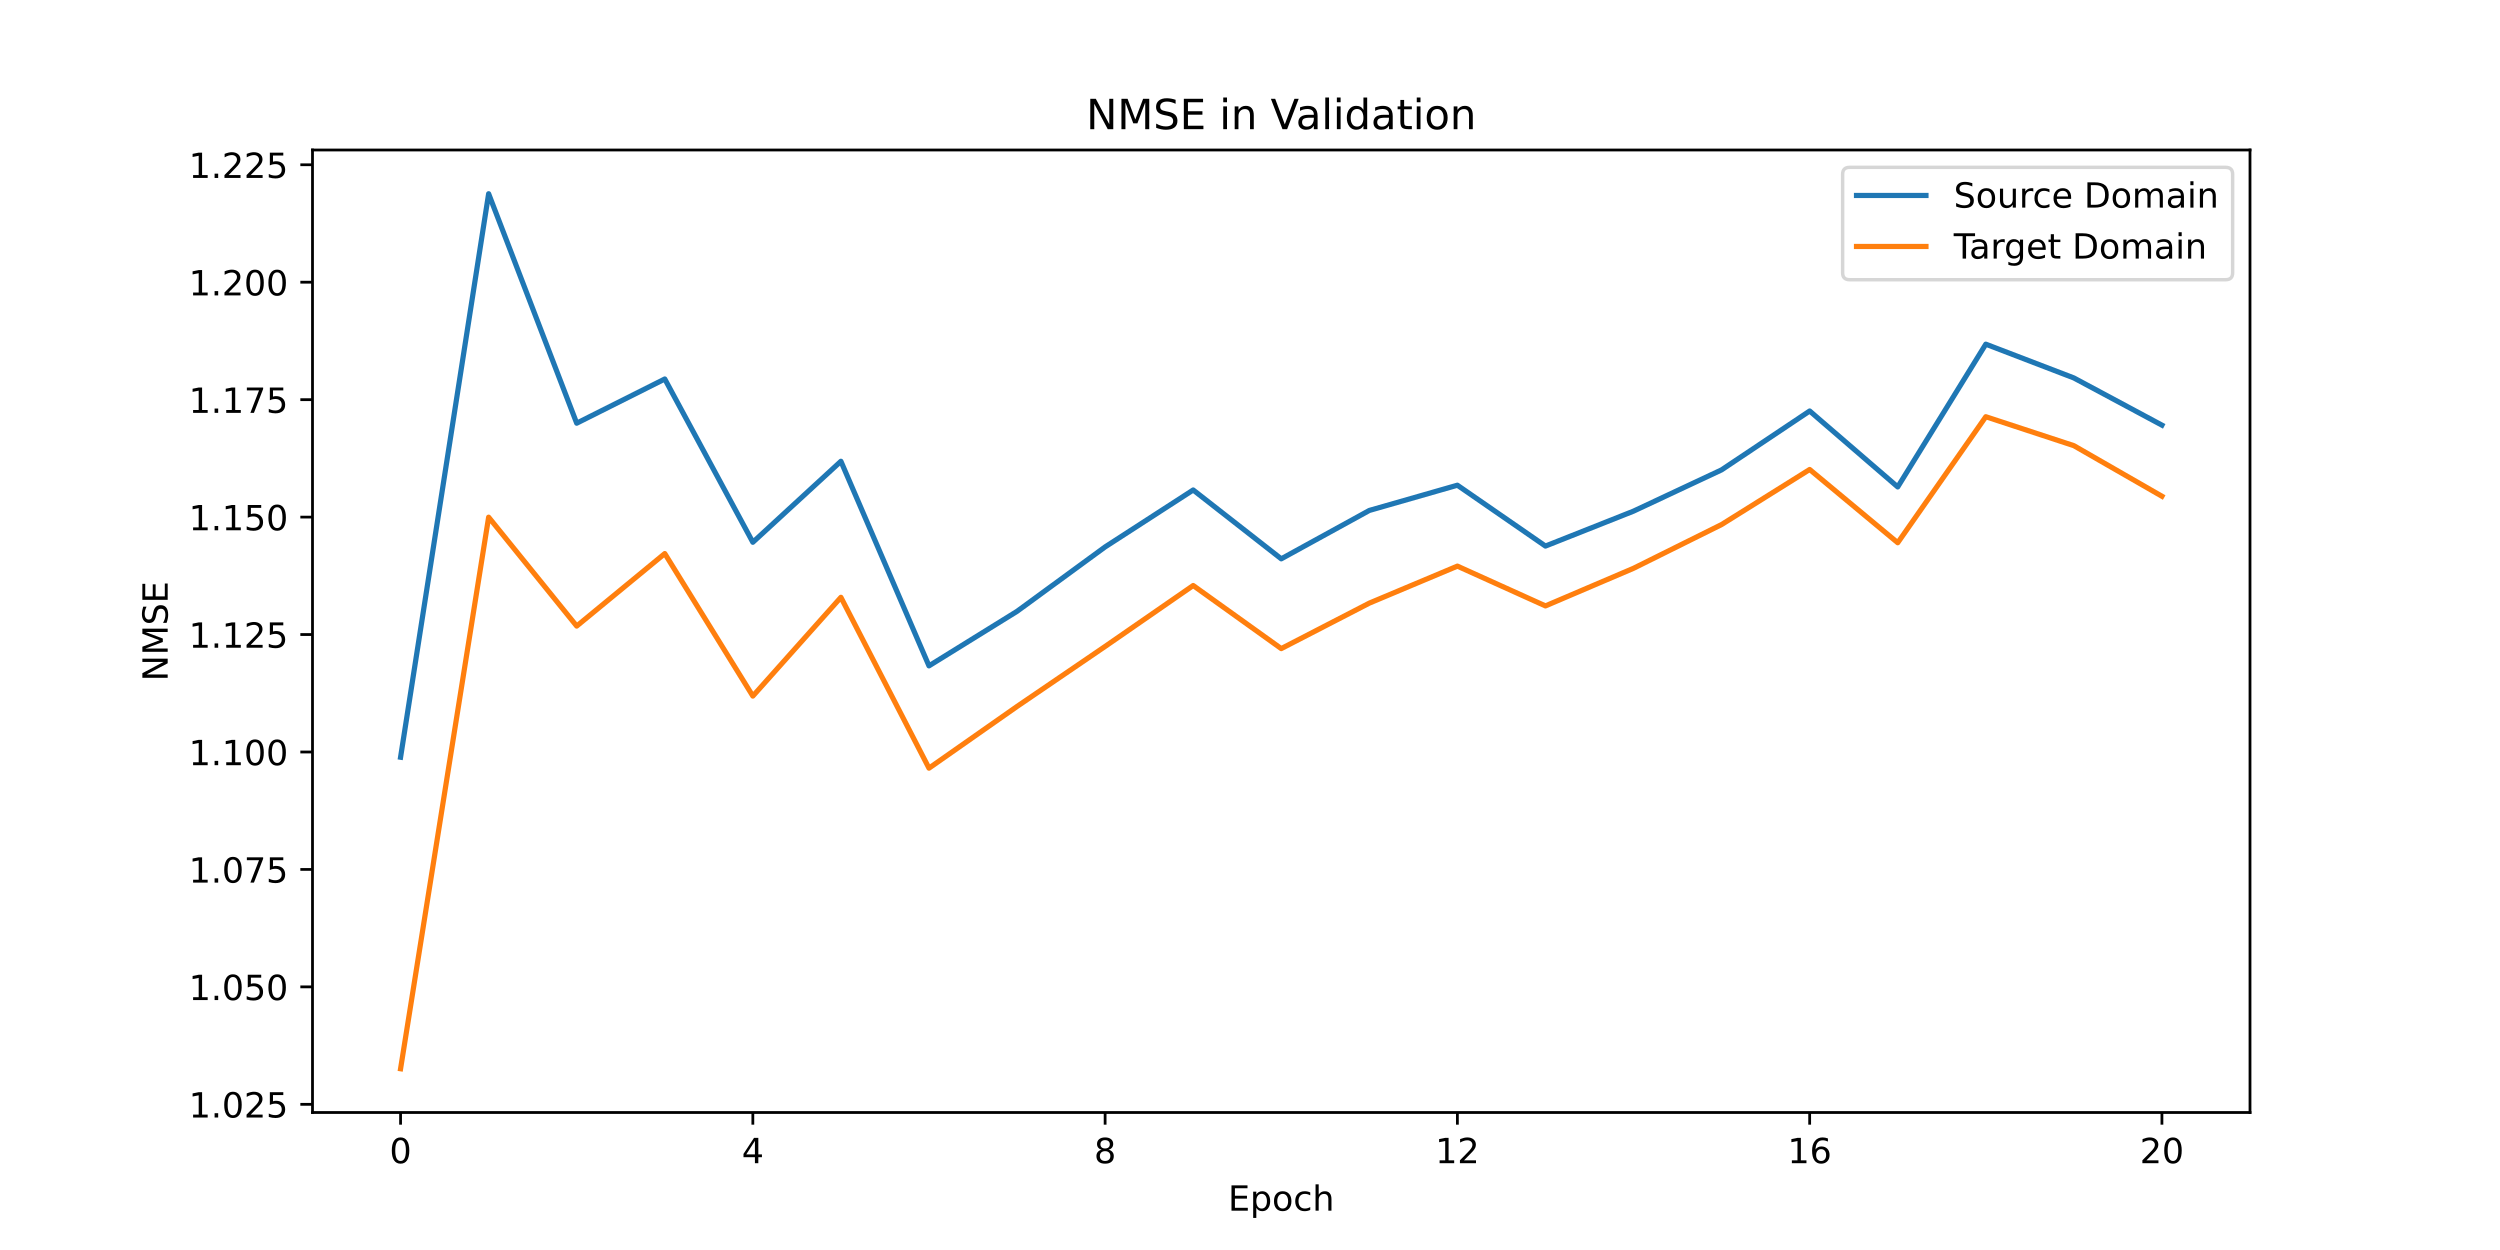
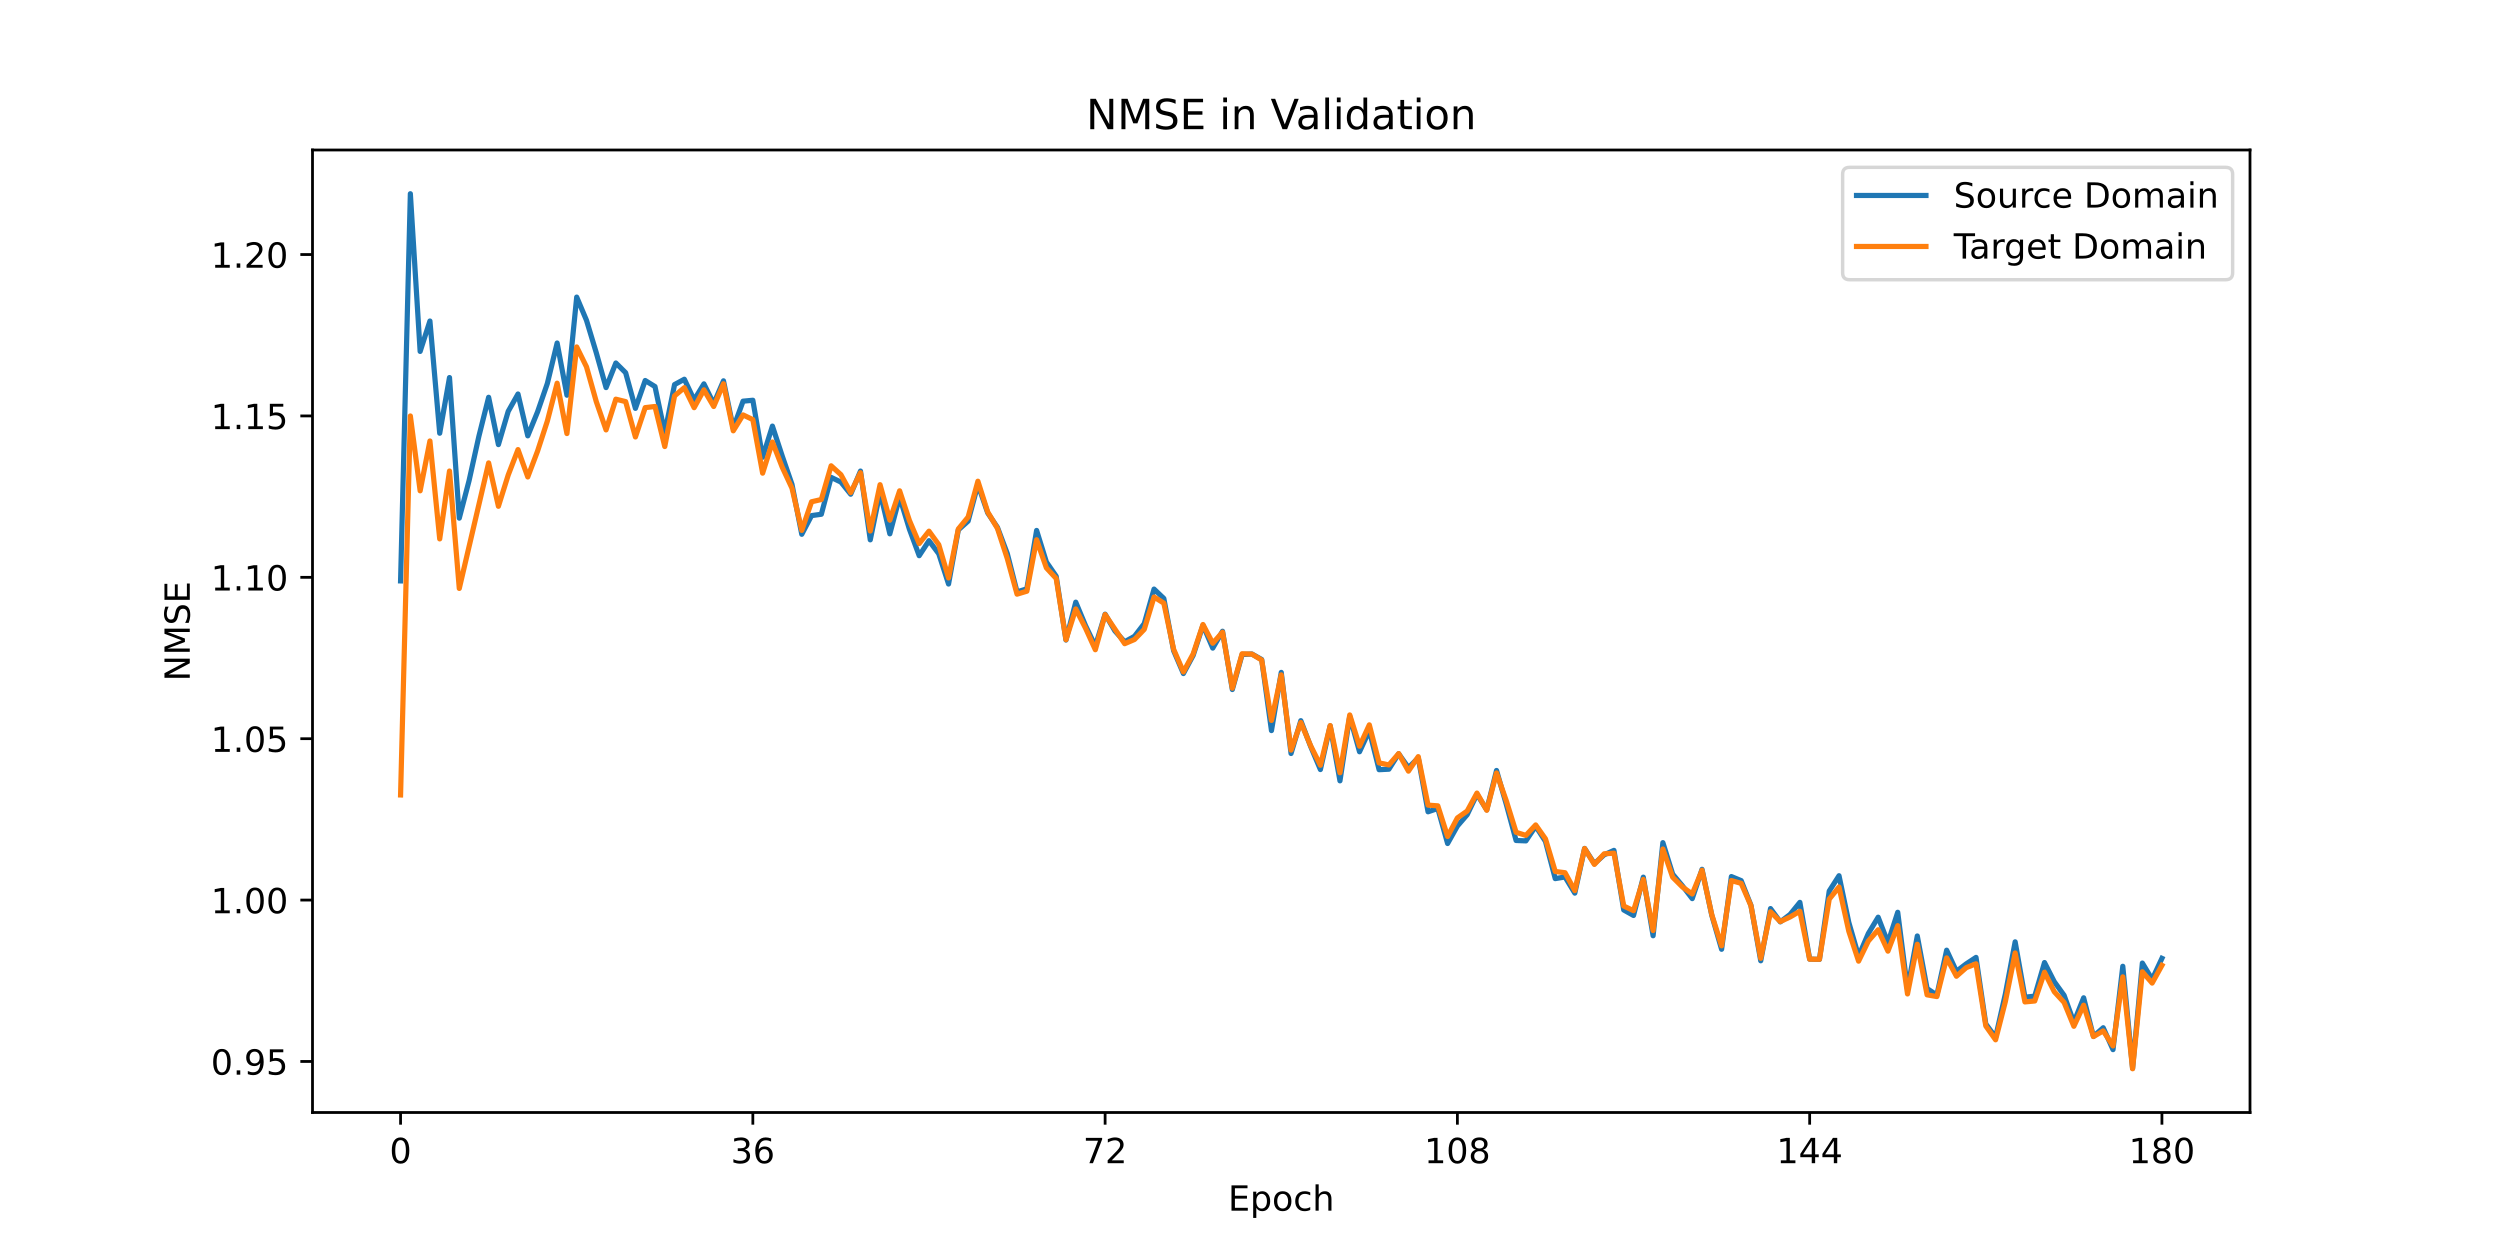
<svg xmlns="http://www.w3.org/2000/svg" xmlns:xlink="http://www.w3.org/1999/xlink" width="720pt" height="360pt" viewBox="0 0 720 360" version="1.1">
  <defs>
    <style type="text/css">*{stroke-linejoin: round; stroke-linecap: butt}</style>
  </defs>
  <g id="figure_1">
    <g id="patch_1">
      <path d="M 0 360  L 720 360  L 720 0  L 0 0  z " style="fill: #ffffff" />
    </g>
    <g id="axes_1">
      <g id="patch_2">
        <path d="M 90 320.4  L 648 320.4  L 648 43.2  L 90 43.2  z " style="fill: #ffffff" />
      </g>
      <g id="matplotlib.axis_1">
        <g id="xtick_1">
          <g id="line2d_1">
            <defs>
-               <path id="mca5d9352fd" d="M 0 0  L 0 3.5  " style="stroke: #000000; stroke-width: 0.8" />
-             </defs>
-             <g>
-               <use xlink:href="#mca5d9352fd" x="115.364" y="320.4" style="stroke: #000000; stroke-width: 0.8" />
+               <path id="m6ae41bb695" d="M 0 0  L 0 3.5  " style="stroke: #000000; stroke-width: 0.8" />
+             </defs>
+             <g>
+               <use xlink:href="#m6ae41bb695" x="115.364" y="320.4" style="stroke: #000000; stroke-width: 0.8" />
            </g>
          </g>
          <g id="text_1">
            <g transform="translate(112.1824 334.9984) scale(0.1 -0.1)">
              <defs>
                <path id="DejaVuSans-30" d="M 2034 4250  Q 1547 4250 1301 3770  Q 1056 3291 1056 2328  Q 1056 1369 1301 889  Q 1547 409 2034 409  Q 2525 409 2770 889  Q 3016 1369 3016 2328  Q 3016 3291 2770 3770  Q 2525 4250 2034 4250  z M 2034 4750  Q 2819 4750 3233 4129  Q 3647 3509 3647 2328  Q 3647 1150 3233 529  Q 2819 -91 2034 -91  Q 1250 -91 836 529  Q 422 1150 422 2328  Q 422 3509 836 4129  Q 1250 4750 2034 4750  z " transform="scale(0.015625)" />
              </defs>
              <use xlink:href="#DejaVuSans-30" />
            </g>
          </g>
        </g>
        <g id="xtick_2">
          <g id="line2d_2">
            <g>
-               <use xlink:href="#mca5d9352fd" x="216.818" y="320.4" style="stroke: #000000; stroke-width: 0.8" />
+               <use xlink:href="#m6ae41bb695" x="216.818" y="320.4" style="stroke: #000000; stroke-width: 0.8" />
            </g>
          </g>
          <g id="text_2">
-             <g transform="translate(213.6369 334.9984) scale(0.1 -0.1)">
-               <defs>
-                 <path id="DejaVuSans-34" d="M 2419 4116  L 825 1625  L 2419 1625  L 2419 4116  z M 2253 4666  L 3047 4666  L 3047 1625  L 3713 1625  L 3713 1100  L 3047 1100  L 3047 0  L 2419 0  L 2419 1100  L 313 1100  L 313 1709  L 2253 4666  z " transform="scale(0.015625)" />
-               </defs>
-               <use xlink:href="#DejaVuSans-34" />
+             <g transform="translate(210.4557 334.9984) scale(0.1 -0.1)">
+               <defs>
+                 <path id="DejaVuSans-33" d="M 2597 2516  Q 3050 2419 3304 2112  Q 3559 1806 3559 1356  Q 3559 666 3084 287  Q 2609 -91 1734 -91  Q 1441 -91 1130 -33  Q 819 25 488 141  L 488 750  Q 750 597 1062 519  Q 1375 441 1716 441  Q 2309 441 2620 675  Q 2931 909 2931 1356  Q 2931 1769 2642 2001  Q 2353 2234 1838 2234  L 1294 2234  L 1294 2753  L 1863 2753  Q 2328 2753 2575 2939  Q 2822 3125 2822 3475  Q 2822 3834 2567 4026  Q 2313 4219 1838 4219  Q 1578 4219 1281 4162  Q 984 4106 628 3988  L 628 4550  Q 988 4650 1302 4700  Q 1616 4750 1894 4750  Q 2613 4750 3031 4423  Q 3450 4097 3450 3541  Q 3450 3153 3228 2886  Q 3006 2619 2597 2516  z " transform="scale(0.015625)" />
+                 <path id="DejaVuSans-36" d="M 2113 2584  Q 1688 2584 1439 2293  Q 1191 2003 1191 1497  Q 1191 994 1439 701  Q 1688 409 2113 409  Q 2538 409 2786 701  Q 3034 994 3034 1497  Q 3034 2003 2786 2293  Q 2538 2584 2113 2584  z M 3366 4563  L 3366 3988  Q 3128 4100 2886 4159  Q 2644 4219 2406 4219  Q 1781 4219 1451 3797  Q 1122 3375 1075 2522  Q 1259 2794 1537 2939  Q 1816 3084 2150 3084  Q 2853 3084 3261 2657  Q 3669 2231 3669 1497  Q 3669 778 3244 343  Q 2819 -91 2113 -91  Q 1303 -91 875 529  Q 447 1150 447 2328  Q 447 3434 972 4092  Q 1497 4750 2381 4750  Q 2619 4750 2861 4703  Q 3103 4656 3366 4563  z " transform="scale(0.015625)" />
+               </defs>
+               <use xlink:href="#DejaVuSans-33" />
+               <use xlink:href="#DejaVuSans-36" transform="translate(63.62305 0)" />
            </g>
          </g>
        </g>
        <g id="xtick_3">
          <g id="line2d_3">
            <g>
-               <use xlink:href="#mca5d9352fd" x="318.273" y="320.4" style="stroke: #000000; stroke-width: 0.8" />
+               <use xlink:href="#m6ae41bb695" x="318.273" y="320.4" style="stroke: #000000; stroke-width: 0.8" />
            </g>
          </g>
          <g id="text_3">
-             <g transform="translate(315.0915 334.9984) scale(0.1 -0.1)">
-               <defs>
-                 <path id="DejaVuSans-38" d="M 2034 2216  Q 1584 2216 1326 1975  Q 1069 1734 1069 1313  Q 1069 891 1326 650  Q 1584 409 2034 409  Q 2484 409 2743 651  Q 3003 894 3003 1313  Q 3003 1734 2745 1975  Q 2488 2216 2034 2216  z M 1403 2484  Q 997 2584 770 2862  Q 544 3141 544 3541  Q 544 4100 942 4425  Q 1341 4750 2034 4750  Q 2731 4750 3128 4425  Q 3525 4100 3525 3541  Q 3525 3141 3298 2862  Q 3072 2584 2669 2484  Q 3125 2378 3379 2068  Q 3634 1759 3634 1313  Q 3634 634 3220 271  Q 2806 -91 2034 -91  Q 1263 -91 848 271  Q 434 634 434 1313  Q 434 1759 690 2068  Q 947 2378 1403 2484  z M 1172 3481  Q 1172 3119 1398 2916  Q 1625 2713 2034 2713  Q 2441 2713 2670 2916  Q 2900 3119 2900 3481  Q 2900 3844 2670 4047  Q 2441 4250 2034 4250  Q 1625 4250 1398 4047  Q 1172 3844 1172 3481  z " transform="scale(0.015625)" />
-               </defs>
-               <use xlink:href="#DejaVuSans-38" />
+             <g transform="translate(311.9102 334.9984) scale(0.1 -0.1)">
+               <defs>
+                 <path id="DejaVuSans-37" d="M 525 4666  L 3525 4666  L 3525 4397  L 1831 0  L 1172 0  L 2766 4134  L 525 4134  L 525 4666  z " transform="scale(0.015625)" />
+                 <path id="DejaVuSans-32" d="M 1228 531  L 3431 531  L 3431 0  L 469 0  L 469 531  Q 828 903 1448 1529  Q 2069 2156 2228 2338  Q 2531 2678 2651 2914  Q 2772 3150 2772 3378  Q 2772 3750 2511 3984  Q 2250 4219 1831 4219  Q 1534 4219 1204 4116  Q 875 4013 500 3803  L 500 4441  Q 881 4594 1212 4672  Q 1544 4750 1819 4750  Q 2544 4750 2975 4387  Q 3406 4025 3406 3419  Q 3406 3131 3298 2873  Q 3191 2616 2906 2266  Q 2828 2175 2409 1742  Q 1991 1309 1228 531  z " transform="scale(0.015625)" />
+               </defs>
+               <use xlink:href="#DejaVuSans-37" />
+               <use xlink:href="#DejaVuSans-32" transform="translate(63.62305 0)" />
            </g>
          </g>
        </g>
        <g id="xtick_4">
          <g id="line2d_4">
            <g>
-               <use xlink:href="#mca5d9352fd" x="419.727" y="320.4" style="stroke: #000000; stroke-width: 0.8" />
+               <use xlink:href="#m6ae41bb695" x="419.727" y="320.4" style="stroke: #000000; stroke-width: 0.8" />
            </g>
          </g>
          <g id="text_4">
-             <g transform="translate(413.3648 334.9984) scale(0.1 -0.1)">
+             <g transform="translate(410.1835 334.9984) scale(0.1 -0.1)">
              <defs>
                <path id="DejaVuSans-31" d="M 794 531  L 1825 531  L 1825 4091  L 703 3866  L 703 4441  L 1819 4666  L 2450 4666  L 2450 531  L 3481 531  L 3481 0  L 794 0  L 794 531  z " transform="scale(0.015625)" />
-                 <path id="DejaVuSans-32" d="M 1228 531  L 3431 531  L 3431 0  L 469 0  L 469 531  Q 828 903 1448 1529  Q 2069 2156 2228 2338  Q 2531 2678 2651 2914  Q 2772 3150 2772 3378  Q 2772 3750 2511 3984  Q 2250 4219 1831 4219  Q 1534 4219 1204 4116  Q 875 4013 500 3803  L 500 4441  Q 881 4594 1212 4672  Q 1544 4750 1819 4750  Q 2544 4750 2975 4387  Q 3406 4025 3406 3419  Q 3406 3131 3298 2873  Q 3191 2616 2906 2266  Q 2828 2175 2409 1742  Q 1991 1309 1228 531  z " transform="scale(0.015625)" />
-               </defs>
-               <use xlink:href="#DejaVuSans-31" />
-               <use xlink:href="#DejaVuSans-32" transform="translate(63.62305 0)" />
+                 <path id="DejaVuSans-38" d="M 2034 2216  Q 1584 2216 1326 1975  Q 1069 1734 1069 1313  Q 1069 891 1326 650  Q 1584 409 2034 409  Q 2484 409 2743 651  Q 3003 894 3003 1313  Q 3003 1734 2745 1975  Q 2488 2216 2034 2216  z M 1403 2484  Q 997 2584 770 2862  Q 544 3141 544 3541  Q 544 4100 942 4425  Q 1341 4750 2034 4750  Q 2731 4750 3128 4425  Q 3525 4100 3525 3541  Q 3525 3141 3298 2862  Q 3072 2584 2669 2484  Q 3125 2378 3379 2068  Q 3634 1759 3634 1313  Q 3634 634 3220 271  Q 2806 -91 2034 -91  Q 1263 -91 848 271  Q 434 634 434 1313  Q 434 1759 690 2068  Q 947 2378 1403 2484  z M 1172 3481  Q 1172 3119 1398 2916  Q 1625 2713 2034 2713  Q 2441 2713 2670 2916  Q 2900 3119 2900 3481  Q 2900 3844 2670 4047  Q 2441 4250 2034 4250  Q 1625 4250 1398 4047  Q 1172 3844 1172 3481  z " transform="scale(0.015625)" />
+               </defs>
+               <use xlink:href="#DejaVuSans-31" />
+               <use xlink:href="#DejaVuSans-30" transform="translate(63.62305 0)" />
+               <use xlink:href="#DejaVuSans-38" transform="translate(127.2461 0)" />
            </g>
          </g>
        </g>
        <g id="xtick_5">
          <g id="line2d_5">
            <g>
-               <use xlink:href="#mca5d9352fd" x="521.182" y="320.4" style="stroke: #000000; stroke-width: 0.8" />
+               <use xlink:href="#m6ae41bb695" x="521.182" y="320.4" style="stroke: #000000; stroke-width: 0.8" />
            </g>
          </g>
          <g id="text_5">
-             <g transform="translate(514.8193 334.9984) scale(0.1 -0.1)">
-               <defs>
-                 <path id="DejaVuSans-36" d="M 2113 2584  Q 1688 2584 1439 2293  Q 1191 2003 1191 1497  Q 1191 994 1439 701  Q 1688 409 2113 409  Q 2538 409 2786 701  Q 3034 994 3034 1497  Q 3034 2003 2786 2293  Q 2538 2584 2113 2584  z M 3366 4563  L 3366 3988  Q 3128 4100 2886 4159  Q 2644 4219 2406 4219  Q 1781 4219 1451 3797  Q 1122 3375 1075 2522  Q 1259 2794 1537 2939  Q 1816 3084 2150 3084  Q 2853 3084 3261 2657  Q 3669 2231 3669 1497  Q 3669 778 3244 343  Q 2819 -91 2113 -91  Q 1303 -91 875 529  Q 447 1150 447 2328  Q 447 3434 972 4092  Q 1497 4750 2381 4750  Q 2619 4750 2861 4703  Q 3103 4656 3366 4563  z " transform="scale(0.015625)" />
-               </defs>
-               <use xlink:href="#DejaVuSans-31" />
-               <use xlink:href="#DejaVuSans-36" transform="translate(63.62305 0)" />
+             <g transform="translate(511.6381 334.9984) scale(0.1 -0.1)">
+               <defs>
+                 <path id="DejaVuSans-34" d="M 2419 4116  L 825 1625  L 2419 1625  L 2419 4116  z M 2253 4666  L 3047 4666  L 3047 1625  L 3713 1625  L 3713 1100  L 3047 1100  L 3047 0  L 2419 0  L 2419 1100  L 313 1100  L 313 1709  L 2253 4666  z " transform="scale(0.015625)" />
+               </defs>
+               <use xlink:href="#DejaVuSans-31" />
+               <use xlink:href="#DejaVuSans-34" transform="translate(63.62305 0)" />
+               <use xlink:href="#DejaVuSans-34" transform="translate(127.2461 0)" />
            </g>
          </g>
        </g>
        <g id="xtick_6">
          <g id="line2d_6">
            <g>
-               <use xlink:href="#mca5d9352fd" x="622.636" y="320.4" style="stroke: #000000; stroke-width: 0.8" />
+               <use xlink:href="#m6ae41bb695" x="622.636" y="320.4" style="stroke: #000000; stroke-width: 0.8" />
            </g>
          </g>
          <g id="text_6">
-             <g transform="translate(616.2739 334.9984) scale(0.1 -0.1)">
-               <use xlink:href="#DejaVuSans-32" />
-               <use xlink:href="#DejaVuSans-30" transform="translate(63.62305 0)" />
+             <g transform="translate(613.0926 334.9984) scale(0.1 -0.1)">
+               <use xlink:href="#DejaVuSans-31" />
+               <use xlink:href="#DejaVuSans-38" transform="translate(63.62305 0)" />
+               <use xlink:href="#DejaVuSans-30" transform="translate(127.2461 0)" />
            </g>
          </g>
        </g>
        <g id="text_7">
          <g transform="translate(353.6891 348.6766) scale(0.1 -0.1)">
            <defs>
              <path id="DejaVuSans-45" d="M 628 4666  L 3578 4666  L 3578 4134  L 1259 4134  L 1259 2753  L 3481 2753  L 3481 2222  L 1259 2222  L 1259 531  L 3634 531  L 3634 0  L 628 0  L 628 4666  z " transform="scale(0.015625)" />
              <path id="DejaVuSans-70" d="M 1159 525  L 1159 -1331  L 581 -1331  L 581 3500  L 1159 3500  L 1159 2969  Q 1341 3281 1617 3432  Q 1894 3584 2278 3584  Q 2916 3584 3314 3078  Q 3713 2572 3713 1747  Q 3713 922 3314 415  Q 2916 -91 2278 -91  Q 1894 -91 1617 61  Q 1341 213 1159 525  z M 3116 1747  Q 3116 2381 2855 2742  Q 2594 3103 2138 3103  Q 1681 3103 1420 2742  Q 1159 2381 1159 1747  Q 1159 1113 1420 752  Q 1681 391 2138 391  Q 2594 391 2855 752  Q 3116 1113 3116 1747  z " transform="scale(0.015625)" />
              <path id="DejaVuSans-6f" d="M 1959 3097  Q 1497 3097 1228 2736  Q 959 2375 959 1747  Q 959 1119 1226 758  Q 1494 397 1959 397  Q 2419 397 2687 759  Q 2956 1122 2956 1747  Q 2956 2369 2687 2733  Q 2419 3097 1959 3097  z M 1959 3584  Q 2709 3584 3137 3096  Q 3566 2609 3566 1747  Q 3566 888 3137 398  Q 2709 -91 1959 -91  Q 1206 -91 779 398  Q 353 888 353 1747  Q 353 2609 779 3096  Q 1206 3584 1959 3584  z " transform="scale(0.015625)" />
              <path id="DejaVuSans-63" d="M 3122 3366  L 3122 2828  Q 2878 2963 2633 3030  Q 2388 3097 2138 3097  Q 1578 3097 1268 2742  Q 959 2388 959 1747  Q 959 1106 1268 751  Q 1578 397 2138 397  Q 2388 397 2633 464  Q 2878 531 3122 666  L 3122 134  Q 2881 22 2623 -34  Q 2366 -91 2075 -91  Q 1284 -91 818 406  Q 353 903 353 1747  Q 353 2603 823 3093  Q 1294 3584 2113 3584  Q 2378 3584 2631 3529  Q 2884 3475 3122 3366  z " transform="scale(0.015625)" />
              <path id="DejaVuSans-68" d="M 3513 2113  L 3513 0  L 2938 0  L 2938 2094  Q 2938 2591 2744 2837  Q 2550 3084 2163 3084  Q 1697 3084 1428 2787  Q 1159 2491 1159 1978  L 1159 0  L 581 0  L 581 4863  L 1159 4863  L 1159 2956  Q 1366 3272 1645 3428  Q 1925 3584 2291 3584  Q 2894 3584 3203 3211  Q 3513 2838 3513 2113  z " transform="scale(0.015625)" />
            </defs>
            <use xlink:href="#DejaVuSans-45" />
            <use xlink:href="#DejaVuSans-70" transform="translate(63.18359 0)" />
            <use xlink:href="#DejaVuSans-6f" transform="translate(126.6602 0)" />
            <use xlink:href="#DejaVuSans-63" transform="translate(187.8418 0)" />
            <use xlink:href="#DejaVuSans-68" transform="translate(242.8223 0)" />
          </g>
        </g>
      </g>
      <g id="matplotlib.axis_2">
        <g id="ytick_1">
          <g id="line2d_7">
            <defs>
-               <path id="m881dad0a9a" d="M 0 0  L -3.5 0  " style="stroke: #000000; stroke-width: 0.8" />
-             </defs>
-             <g>
-               <use xlink:href="#m881dad0a9a" x="90" y="318.043" style="stroke: #000000; stroke-width: 0.8" />
+               <path id="mefc439ac97" d="M 0 0  L -3.5 0  " style="stroke: #000000; stroke-width: 0.8" />
+             </defs>
+             <g>
+               <use xlink:href="#mefc439ac97" x="90" y="305.705" style="stroke: #000000; stroke-width: 0.8" />
            </g>
          </g>
          <g id="text_8">
-             <g transform="translate(54.37188 321.8424) scale(0.1 -0.1)">
+             <g transform="translate(60.73438 309.5045) scale(0.1 -0.1)">
              <defs>
                <path id="DejaVuSans-2e" d="M 684 794  L 1344 794  L 1344 0  L 684 0  L 684 794  z " transform="scale(0.015625)" />
+                 <path id="DejaVuSans-39" d="M 703 97  L 703 672  Q 941 559 1184 500  Q 1428 441 1663 441  Q 2288 441 2617 861  Q 2947 1281 2994 2138  Q 2813 1869 2534 1725  Q 2256 1581 1919 1581  Q 1219 1581 811 2004  Q 403 2428 403 3163  Q 403 3881 828 4315  Q 1253 4750 1959 4750  Q 2769 4750 3195 4129  Q 3622 3509 3622 2328  Q 3622 1225 3098 567  Q 2575 -91 1691 -91  Q 1453 -91 1209 -44  Q 966 3 703 97  z M 1959 2075  Q 2384 2075 2632 2365  Q 2881 2656 2881 3163  Q 2881 3666 2632 3958  Q 2384 4250 1959 4250  Q 1534 4250 1286 3958  Q 1038 3666 1038 3163  Q 1038 2656 1286 2365  Q 1534 2075 1959 2075  z " transform="scale(0.015625)" />
                <path id="DejaVuSans-35" d="M 691 4666  L 3169 4666  L 3169 4134  L 1269 4134  L 1269 2991  Q 1406 3038 1543 3061  Q 1681 3084 1819 3084  Q 2600 3084 3056 2656  Q 3513 2228 3513 1497  Q 3513 744 3044 326  Q 2575 -91 1722 -91  Q 1428 -91 1123 -41  Q 819 9 494 109  L 494 744  Q 775 591 1075 516  Q 1375 441 1709 441  Q 2250 441 2565 725  Q 2881 1009 2881 1497  Q 2881 1984 2565 2268  Q 2250 2553 1709 2553  Q 1456 2553 1204 2497  Q 953 2441 691 2322  L 691 4666  z " transform="scale(0.015625)" />
              </defs>
-               <use xlink:href="#DejaVuSans-31" />
-               <use xlink:href="#DejaVuSans-2e" transform="translate(63.62305 0)" />
-               <use xlink:href="#DejaVuSans-30" transform="translate(95.41016 0)" />
-               <use xlink:href="#DejaVuSans-32" transform="translate(159.0332 0)" />
-               <use xlink:href="#DejaVuSans-35" transform="translate(222.6562 0)" />
+               <use xlink:href="#DejaVuSans-30" />
+               <use xlink:href="#DejaVuSans-2e" transform="translate(63.62305 0)" />
+               <use xlink:href="#DejaVuSans-39" transform="translate(95.41016 0)" />
+               <use xlink:href="#DejaVuSans-35" transform="translate(159.0332 0)" />
            </g>
          </g>
        </g>
        <g id="ytick_2">
          <g id="line2d_8">
            <g>
-               <use xlink:href="#m881dad0a9a" x="90" y="284.22" style="stroke: #000000; stroke-width: 0.8" />
+               <use xlink:href="#mefc439ac97" x="90" y="259.225" style="stroke: #000000; stroke-width: 0.8" />
            </g>
          </g>
          <g id="text_9">
-             <g transform="translate(54.37188 288.0189) scale(0.1 -0.1)">
+             <g transform="translate(60.73438 263.0246) scale(0.1 -0.1)">
+               <use xlink:href="#DejaVuSans-31" />
+               <use xlink:href="#DejaVuSans-2e" transform="translate(63.62305 0)" />
+               <use xlink:href="#DejaVuSans-30" transform="translate(95.41016 0)" />
+               <use xlink:href="#DejaVuSans-30" transform="translate(159.0332 0)" />
+             </g>
+           </g>
+         </g>
+         <g id="ytick_3">
+           <g id="line2d_9">
+             <g>
+               <use xlink:href="#mefc439ac97" x="90" y="212.746" style="stroke: #000000; stroke-width: 0.8" />
+             </g>
+           </g>
+           <g id="text_10">
+             <g transform="translate(60.73438 216.5447) scale(0.1 -0.1)">
              <use xlink:href="#DejaVuSans-31" />
              <use xlink:href="#DejaVuSans-2e" transform="translate(63.62305 0)" />
              <use xlink:href="#DejaVuSans-30" transform="translate(95.41016 0)" />
              <use xlink:href="#DejaVuSans-35" transform="translate(159.0332 0)" />
-               <use xlink:href="#DejaVuSans-30" transform="translate(222.6562 0)" />
-             </g>
-           </g>
-         </g>
-         <g id="ytick_3">
-           <g id="line2d_9">
-             <g>
-               <use xlink:href="#m881dad0a9a" x="90" y="250.396" style="stroke: #000000; stroke-width: 0.8" />
-             </g>
-           </g>
-           <g id="text_10">
-             <g transform="translate(54.37188 254.1953) scale(0.1 -0.1)">
-               <defs>
-                 <path id="DejaVuSans-37" d="M 525 4666  L 3525 4666  L 3525 4397  L 1831 0  L 1172 0  L 2766 4134  L 525 4134  L 525 4666  z " transform="scale(0.015625)" />
-               </defs>
-               <use xlink:href="#DejaVuSans-31" />
-               <use xlink:href="#DejaVuSans-2e" transform="translate(63.62305 0)" />
-               <use xlink:href="#DejaVuSans-30" transform="translate(95.41016 0)" />
-               <use xlink:href="#DejaVuSans-37" transform="translate(159.0332 0)" />
-               <use xlink:href="#DejaVuSans-35" transform="translate(222.6562 0)" />
            </g>
          </g>
        </g>
        <g id="ytick_4">
          <g id="line2d_10">
            <g>
-               <use xlink:href="#m881dad0a9a" x="90" y="216.573" style="stroke: #000000; stroke-width: 0.8" />
+               <use xlink:href="#mefc439ac97" x="90" y="166.266" style="stroke: #000000; stroke-width: 0.8" />
            </g>
          </g>
          <g id="text_11">
-             <g transform="translate(54.37188 220.3717) scale(0.1 -0.1)">
+             <g transform="translate(60.73438 170.0649) scale(0.1 -0.1)">
              <use xlink:href="#DejaVuSans-31" />
              <use xlink:href="#DejaVuSans-2e" transform="translate(63.62305 0)" />
              <use xlink:href="#DejaVuSans-31" transform="translate(95.41016 0)" />
              <use xlink:href="#DejaVuSans-30" transform="translate(159.0332 0)" />
-               <use xlink:href="#DejaVuSans-30" transform="translate(222.6562 0)" />
            </g>
          </g>
        </g>
        <g id="ytick_5">
          <g id="line2d_11">
            <g>
-               <use xlink:href="#m881dad0a9a" x="90" y="182.749" style="stroke: #000000; stroke-width: 0.8" />
+               <use xlink:href="#mefc439ac97" x="90" y="119.786" style="stroke: #000000; stroke-width: 0.8" />
            </g>
          </g>
          <g id="text_12">
-             <g transform="translate(54.37188 186.5482) scale(0.1 -0.1)">
+             <g transform="translate(60.73438 123.585) scale(0.1 -0.1)">
              <use xlink:href="#DejaVuSans-31" />
              <use xlink:href="#DejaVuSans-2e" transform="translate(63.62305 0)" />
              <use xlink:href="#DejaVuSans-31" transform="translate(95.41016 0)" />
-               <use xlink:href="#DejaVuSans-32" transform="translate(159.0332 0)" />
-               <use xlink:href="#DejaVuSans-35" transform="translate(222.6562 0)" />
+               <use xlink:href="#DejaVuSans-35" transform="translate(159.0332 0)" />
            </g>
          </g>
        </g>
        <g id="ytick_6">
          <g id="line2d_12">
            <g>
-               <use xlink:href="#m881dad0a9a" x="90" y="148.925" style="stroke: #000000; stroke-width: 0.8" />
+               <use xlink:href="#mefc439ac97" x="90" y="73.306" style="stroke: #000000; stroke-width: 0.8" />
            </g>
          </g>
          <g id="text_13">
-             <g transform="translate(54.37188 152.7246) scale(0.1 -0.1)">
-               <use xlink:href="#DejaVuSans-31" />
-               <use xlink:href="#DejaVuSans-2e" transform="translate(63.62305 0)" />
-               <use xlink:href="#DejaVuSans-31" transform="translate(95.41016 0)" />
-               <use xlink:href="#DejaVuSans-35" transform="translate(159.0332 0)" />
-               <use xlink:href="#DejaVuSans-30" transform="translate(222.6562 0)" />
-             </g>
-           </g>
-         </g>
-         <g id="ytick_7">
-           <g id="line2d_13">
-             <g>
-               <use xlink:href="#m881dad0a9a" x="90" y="115.102" style="stroke: #000000; stroke-width: 0.8" />
-             </g>
-           </g>
-           <g id="text_14">
-             <g transform="translate(54.37188 118.901) scale(0.1 -0.1)">
-               <use xlink:href="#DejaVuSans-31" />
-               <use xlink:href="#DejaVuSans-2e" transform="translate(63.62305 0)" />
-               <use xlink:href="#DejaVuSans-31" transform="translate(95.41016 0)" />
-               <use xlink:href="#DejaVuSans-37" transform="translate(159.0332 0)" />
-               <use xlink:href="#DejaVuSans-35" transform="translate(222.6562 0)" />
-             </g>
-           </g>
-         </g>
-         <g id="ytick_8">
-           <g id="line2d_14">
-             <g>
-               <use xlink:href="#m881dad0a9a" x="90" y="81.278" style="stroke: #000000; stroke-width: 0.8" />
-             </g>
-           </g>
-           <g id="text_15">
-             <g transform="translate(54.37188 85.07748) scale(0.1 -0.1)">
+             <g transform="translate(60.73438 77.10515) scale(0.1 -0.1)">
              <use xlink:href="#DejaVuSans-31" />
              <use xlink:href="#DejaVuSans-2e" transform="translate(63.62305 0)" />
              <use xlink:href="#DejaVuSans-32" transform="translate(95.41016 0)" />
              <use xlink:href="#DejaVuSans-30" transform="translate(159.0332 0)" />
-               <use xlink:href="#DejaVuSans-30" transform="translate(222.6562 0)" />
-             </g>
-           </g>
-         </g>
-         <g id="ytick_9">
-           <g id="line2d_15">
-             <g>
-               <use xlink:href="#m881dad0a9a" x="90" y="47.455" style="stroke: #000000; stroke-width: 0.8" />
-             </g>
-           </g>
-           <g id="text_16">
-             <g transform="translate(54.37188 51.25392) scale(0.1 -0.1)">
-               <use xlink:href="#DejaVuSans-31" />
-               <use xlink:href="#DejaVuSans-2e" transform="translate(63.62305 0)" />
-               <use xlink:href="#DejaVuSans-32" transform="translate(95.41016 0)" />
-               <use xlink:href="#DejaVuSans-32" transform="translate(159.0332 0)" />
-               <use xlink:href="#DejaVuSans-35" transform="translate(222.6562 0)" />
-             </g>
-           </g>
-         </g>
-         <g id="text_17">
-           <g transform="translate(48.29219 196.1883) rotate(-90) scale(0.1 -0.1)">
+             </g>
+           </g>
+         </g>
+         <g id="text_14">
+           <g transform="translate(54.65469 196.1883) rotate(-90) scale(0.1 -0.1)">
            <defs>
              <path id="DejaVuSans-4e" d="M 628 4666  L 1478 4666  L 3547 763  L 3547 4666  L 4159 4666  L 4159 0  L 3309 0  L 1241 3903  L 1241 0  L 628 0  L 628 4666  z " transform="scale(0.015625)" />
              <path id="DejaVuSans-4d" d="M 628 4666  L 1569 4666  L 2759 1491  L 3956 4666  L 4897 4666  L 4897 0  L 4281 0  L 4281 4097  L 3078 897  L 2444 897  L 1241 4097  L 1241 0  L 628 0  L 628 4666  z " transform="scale(0.015625)" />
              <path id="DejaVuSans-53" d="M 3425 4513  L 3425 3897  Q 3066 4069 2747 4153  Q 2428 4238 2131 4238  Q 1616 4238 1336 4038  Q 1056 3838 1056 3469  Q 1056 3159 1242 3001  Q 1428 2844 1947 2747  L 2328 2669  Q 3034 2534 3370 2195  Q 3706 1856 3706 1288  Q 3706 609 3251 259  Q 2797 -91 1919 -91  Q 1588 -91 1214 -16  Q 841 59 441 206  L 441 856  Q 825 641 1194 531  Q 1563 422 1919 422  Q 2459 422 2753 634  Q 3047 847 3047 1241  Q 3047 1584 2836 1778  Q 2625 1972 2144 2069  L 1759 2144  Q 1053 2284 737 2584  Q 422 2884 422 3419  Q 422 4038 858 4394  Q 1294 4750 2059 4750  Q 2388 4750 2728 4690  Q 3069 4631 3425 4513  z " transform="scale(0.015625)" />
            </defs>
            <use xlink:href="#DejaVuSans-4e" />
            <use xlink:href="#DejaVuSans-4d" transform="translate(74.80469 0)" />
            <use xlink:href="#DejaVuSans-53" transform="translate(161.084 0)" />
            <use xlink:href="#DejaVuSans-45" transform="translate(224.5605 0)" />
          </g>
        </g>
      </g>
-       <g id="line2d_16">
-         <path d="M 115.364 218.08  L 140.727 55.8  L 166.091 121.879  L 191.455 109.152  L 216.818 156.17  L 242.182 132.85  L 267.545 191.766  L 292.909 176.061  L 318.273 157.514  L 343.636 141.117  L 369 160.94  L 394.364 147.009  L 419.727 139.741  L 445.091 157.267  L 470.455 147.209  L 495.818 135.321  L 521.182 118.369  L 546.545 140.237  L 571.909 99.124  L 597.273 108.849  L 622.636 122.441  " clip-path="url(#p60d8ae1d4a)" style="fill: none; stroke: #1f77b4; stroke-width: 1.5; stroke-linecap: square" />
-       </g>
-       <g id="line2d_17">
-         <path d="M 115.364 307.8  L 140.727 148.953  L 166.091 180.307  L 191.455 159.432  L 216.818 200.467  L 242.182 172.031  L 267.545 221.23  L 292.909 203.461  L 318.273 186.175  L 343.636 168.628  L 369 186.795  L 394.364 173.701  L 419.727 163.045  L 445.091 174.501  L 470.455 163.67  L 495.818 151.071  L 521.182 135.214  L 546.545 156.306  L 571.909 120.017  L 597.273 128.352  L 622.636 142.921  " clip-path="url(#p60d8ae1d4a)" style="fill: none; stroke: #ff7f0e; stroke-width: 1.5; stroke-linecap: square" />
+       <g id="line2d_13">
+         <path d="M 115.364 167.301  L 118.182 55.8  L 121 101.203  L 123.818 92.457  L 126.636 124.764  L 129.455 108.74  L 132.273 149.221  L 135.091 138.43  L 137.909 125.687  L 140.727 114.421  L 143.545 128.041  L 146.364 118.469  L 149.182 113.475  L 152 125.518  L 154.818 118.606  L 157.636 110.438  L 160.455 98.791  L 163.273 113.816  L 166.091 85.567  L 168.909 92.25  L 171.727 101.589  L 174.545 111.62  L 177.364 104.547  L 180.182 107.341  L 183 117.606  L 185.818 109.588  L 188.636 111.326  L 191.455 124.676  L 194.273 110.754  L 197.091 109.224  L 199.909 115.181  L 202.727 110.555  L 205.545 116.244  L 208.364 109.68  L 211.182 123.311  L 214 115.54  L 216.818 115.273  L 219.636 131.683  L 222.455 122.721  L 225.273 131.318  L 228.091 139.498  L 230.909 153.871  L 233.727 148.496  L 236.545 148.102  L 239.364 137.485  L 242.182 138.835  L 245 142.33  L 247.818 135.669  L 250.636 155.472  L 253.455 141.741  L 256.273 153.738  L 259.091 143.152  L 261.909 152.405  L 264.727 160.038  L 267.545 155.717  L 270.364 159.487  L 273.182 168.196  L 276 152.61  L 278.818 150.081  L 281.636 139.555  L 284.455 147.714  L 287.273 151.905  L 290.091 159.411  L 292.909 170.459  L 295.727 169.59  L 298.545 152.77  L 301.364 161.87  L 304.182 165.961  L 307 184.324  L 309.818 173.426  L 312.636 180.198  L 315.455 186.073  L 318.273 176.886  L 321.091 181.706  L 323.909 184.831  L 326.727 183.261  L 329.545 179.603  L 332.364 169.659  L 335.182 172.359  L 338 187.397  L 340.818 193.979  L 343.636 188.74  L 346.455 180.076  L 349.273 186.652  L 352.091 181.801  L 354.909 198.582  L 357.727 188.509  L 360.545 188.355  L 363.364 189.931  L 366.182 210.403  L 369 193.654  L 371.818 216.999  L 374.636 207.56  L 377.455 214.954  L 380.273 221.625  L 383.091 209.049  L 385.909 224.877  L 388.727 206.299  L 391.545 216.508  L 394.364 210.397  L 397.182 221.67  L 400 221.528  L 402.818 217.089  L 405.636 221.087  L 408.455 218.272  L 411.273 233.793  L 414.091 232.841  L 416.909 242.927  L 419.727 237.898  L 422.545 234.626  L 425.364 228.758  L 428.182 233.23  L 431 221.901  L 433.818 231.67  L 436.636 242.061  L 439.455 242.172  L 442.273 237.96  L 445.091 242.316  L 447.909 253.038  L 450.727 252.568  L 453.545 257.218  L 456.364 244.346  L 459.182 248.735  L 462 246.179  L 464.818 244.912  L 467.636 262.072  L 470.455 263.651  L 473.273 252.625  L 476.091 269.49  L 478.909 242.688  L 481.727 251.747  L 484.545 255.126  L 487.364 258.798  L 490.182 250.368  L 493 263.629  L 495.818 273.387  L 498.636 252.452  L 501.455 253.618  L 504.273 260.729  L 507.091 276.703  L 509.909 261.671  L 512.727 265.494  L 515.545 263.359  L 518.364 259.884  L 521.182 276.222  L 524 276.302  L 526.818 256.619  L 529.636 252.212  L 532.455 265.651  L 535.273 275.372  L 538.091 268.828  L 540.909 264.157  L 543.727 271.478  L 546.545 262.74  L 549.364 284.858  L 552.182 269.565  L 555 284.707  L 557.818 286.579  L 560.636 273.657  L 563.455 279.739  L 566.273 277.594  L 569.091 275.734  L 571.909 294.897  L 574.727 298.736  L 577.545 286.274  L 580.364 271.254  L 583.182 287.193  L 586 286.891  L 588.818 277.217  L 591.636 282.741  L 594.455 286.65  L 597.273 294.414  L 600.091 287.372  L 602.909 298.488  L 605.727 295.992  L 608.545 302.29  L 611.364 278.294  L 614.182 307.675  L 617 277.369  L 619.818 282.041  L 622.636 276.005  L 622.636 276.005  " clip-path="url(#p30a77ae746)" style="fill: none; stroke: #1f77b4; stroke-width: 1.5; stroke-linecap: square" />
+       </g>
+       <g id="line2d_14">
+         <path d="M 115.364 228.947  L 118.182 119.805  L 121 141.348  L 123.818 127.005  L 126.636 155.2  L 129.455 135.662  L 132.273 169.465  L 140.727 133.324  L 143.545 145.806  L 146.364 136.809  L 149.182 129.488  L 152 137.359  L 154.818 129.916  L 157.636 121.26  L 160.455 110.365  L 163.273 124.857  L 166.091 99.923  L 168.909 105.65  L 171.727 115.66  L 174.545 123.809  L 177.364 114.966  L 180.182 115.66  L 183 125.841  L 185.818 117.398  L 188.636 117.07  L 191.455 128.597  L 194.273 114.006  L 197.091 111.652  L 199.909 117.404  L 202.727 112.276  L 205.545 117.064  L 208.364 110.521  L 211.182 124.069  L 214 119.499  L 216.818 120.841  L 219.636 136.266  L 222.455 127.298  L 225.273 134.536  L 228.091 140.598  L 230.909 152.753  L 233.727 144.512  L 236.545 143.862  L 239.364 134.156  L 242.182 136.707  L 245 141.874  L 247.818 136.144  L 250.636 152.921  L 253.455 139.595  L 256.273 149.784  L 259.091 141.359  L 261.909 149.892  L 264.727 156.541  L 267.545 152.983  L 270.364 156.872  L 273.182 166.448  L 276 152.346  L 278.818 148.911  L 281.636 138.596  L 284.455 147.444  L 287.273 152.198  L 290.091 160.845  L 292.909 171.116  L 295.727 170.268  L 298.545 155.457  L 301.364 163.56  L 304.182 166.6  L 307 184.238  L 309.818 175.377  L 312.636 180.924  L 315.455 187.117  L 318.273 177  L 323.909 185.383  L 326.727 184.175  L 329.545 181.253  L 332.364 171.935  L 335.182 173.703  L 338 186.982  L 340.818 193.519  L 343.636 188.306  L 346.455 179.864  L 349.273 185.254  L 352.091 182.074  L 354.909 198.184  L 357.727 188.282  L 360.545 188.378  L 363.364 190.091  L 366.182 207.478  L 369 194.365  L 371.818 216.026  L 374.636 208.082  L 377.455 214.761  L 380.273 220.39  L 383.091 208.973  L 385.909 222.549  L 388.727 205.904  L 391.545 214.902  L 394.364 208.761  L 397.182 219.716  L 400 220.3  L 402.818 217.032  L 405.636 222.086  L 408.455 217.912  L 411.273 231.877  L 414.091 232.082  L 416.909 240.904  L 419.727 235.566  L 422.545 233.582  L 425.364 228.41  L 428.182 233.354  L 431 222.616  L 433.818 230.651  L 436.636 239.701  L 439.455 240.596  L 442.273 237.585  L 445.091 241.584  L 447.909 250.985  L 450.727 251.342  L 453.545 256.497  L 456.364 244.374  L 459.182 248.948  L 462 245.899  L 464.818 245.717  L 467.636 260.937  L 470.455 262.271  L 473.273 253.267  L 476.091 267.994  L 478.909 244.518  L 481.727 252.637  L 484.545 255.452  L 487.364 257.469  L 490.182 250.638  L 493 263.474  L 495.818 272.396  L 498.636 253.608  L 501.455 254.4  L 504.273 260.843  L 507.091 275.994  L 509.909 262.595  L 512.727 265.405  L 515.545 264.089  L 518.364 262.451  L 521.182 276.247  L 524 276.278  L 526.818 258.947  L 529.636 255.462  L 532.455 268.191  L 535.273 276.81  L 538.091 271.007  L 540.909 267.778  L 543.727 273.927  L 546.545 266.591  L 549.364 286.253  L 552.182 271.948  L 555 286.513  L 557.818 287.009  L 560.636 275.875  L 563.455 281.156  L 566.273 278.683  L 569.091 277.572  L 571.909 295.48  L 574.727 299.459  L 577.545 288.445  L 580.364 274.455  L 583.182 288.551  L 586 288.283  L 588.818 280.001  L 591.636 285.63  L 594.455 288.693  L 597.273 295.565  L 600.091 289.496  L 602.909 298.533  L 605.727 296.899  L 608.545 301.225  L 611.364 281.339  L 614.182 307.8  L 617 279.873  L 619.818 283.123  L 622.636 278.019  L 622.636 278.019  " clip-path="url(#p30a77ae746)" style="fill: none; stroke: #ff7f0e; stroke-width: 1.5; stroke-linecap: square" />
      </g>
      <g id="patch_3">
        <path d="M 90 320.4  L 90 43.2  " style="fill: none; stroke: #000000; stroke-width: 0.8; stroke-linejoin: miter; stroke-linecap: square" />
      </g>
      <g id="patch_4">
        <path d="M 648 320.4  L 648 43.2  " style="fill: none; stroke: #000000; stroke-width: 0.8; stroke-linejoin: miter; stroke-linecap: square" />
      </g>
      <g id="patch_5">
        <path d="M 90 320.4  L 648 320.4  " style="fill: none; stroke: #000000; stroke-width: 0.8; stroke-linejoin: miter; stroke-linecap: square" />
      </g>
      <g id="patch_6">
        <path d="M 90 43.2  L 648 43.2  " style="fill: none; stroke: #000000; stroke-width: 0.8; stroke-linejoin: miter; stroke-linecap: square" />
      </g>
-       <g id="text_18">
+       <g id="text_15">
        <g transform="translate(312.8222 37.2) scale(0.12 -0.12)">
          <defs>
            <path id="DejaVuSans-20" transform="scale(0.015625)" />
            <path id="DejaVuSans-69" d="M 603 3500  L 1178 3500  L 1178 0  L 603 0  L 603 3500  z M 603 4863  L 1178 4863  L 1178 4134  L 603 4134  L 603 4863  z " transform="scale(0.015625)" />
            <path id="DejaVuSans-6e" d="M 3513 2113  L 3513 0  L 2938 0  L 2938 2094  Q 2938 2591 2744 2837  Q 2550 3084 2163 3084  Q 1697 3084 1428 2787  Q 1159 2491 1159 1978  L 1159 0  L 581 0  L 581 3500  L 1159 3500  L 1159 2956  Q 1366 3272 1645 3428  Q 1925 3584 2291 3584  Q 2894 3584 3203 3211  Q 3513 2838 3513 2113  z " transform="scale(0.015625)" />
            <path id="DejaVuSans-56" d="M 1831 0  L 50 4666  L 709 4666  L 2188 738  L 3669 4666  L 4325 4666  L 2547 0  L 1831 0  z " transform="scale(0.015625)" />
            <path id="DejaVuSans-61" d="M 2194 1759  Q 1497 1759 1228 1600  Q 959 1441 959 1056  Q 959 750 1161 570  Q 1363 391 1709 391  Q 2188 391 2477 730  Q 2766 1069 2766 1631  L 2766 1759  L 2194 1759  z M 3341 1997  L 3341 0  L 2766 0  L 2766 531  Q 2569 213 2275 61  Q 1981 -91 1556 -91  Q 1019 -91 701 211  Q 384 513 384 1019  Q 384 1609 779 1909  Q 1175 2209 1959 2209  L 2766 2209  L 2766 2266  Q 2766 2663 2505 2880  Q 2244 3097 1772 3097  Q 1472 3097 1187 3025  Q 903 2953 641 2809  L 641 3341  Q 956 3463 1253 3523  Q 1550 3584 1831 3584  Q 2591 3584 2966 3190  Q 3341 2797 3341 1997  z " transform="scale(0.015625)" />
            <path id="DejaVuSans-6c" d="M 603 4863  L 1178 4863  L 1178 0  L 603 0  L 603 4863  z " transform="scale(0.015625)" />
            <path id="DejaVuSans-64" d="M 2906 2969  L 2906 4863  L 3481 4863  L 3481 0  L 2906 0  L 2906 525  Q 2725 213 2448 61  Q 2172 -91 1784 -91  Q 1150 -91 751 415  Q 353 922 353 1747  Q 353 2572 751 3078  Q 1150 3584 1784 3584  Q 2172 3584 2448 3432  Q 2725 3281 2906 2969  z M 947 1747  Q 947 1113 1208 752  Q 1469 391 1925 391  Q 2381 391 2643 752  Q 2906 1113 2906 1747  Q 2906 2381 2643 2742  Q 2381 3103 1925 3103  Q 1469 3103 1208 2742  Q 947 2381 947 1747  z " transform="scale(0.015625)" />
            <path id="DejaVuSans-74" d="M 1172 4494  L 1172 3500  L 2356 3500  L 2356 3053  L 1172 3053  L 1172 1153  Q 1172 725 1289 603  Q 1406 481 1766 481  L 2356 481  L 2356 0  L 1766 0  Q 1100 0 847 248  Q 594 497 594 1153  L 594 3053  L 172 3053  L 172 3500  L 594 3500  L 594 4494  L 1172 4494  z " transform="scale(0.015625)" />
          </defs>
          <use xlink:href="#DejaVuSans-4e" />
          <use xlink:href="#DejaVuSans-4d" transform="translate(74.80469 0)" />
          <use xlink:href="#DejaVuSans-53" transform="translate(161.084 0)" />
          <use xlink:href="#DejaVuSans-45" transform="translate(224.5605 0)" />
          <use xlink:href="#DejaVuSans-20" transform="translate(287.7441 0)" />
          <use xlink:href="#DejaVuSans-69" transform="translate(319.5312 0)" />
          <use xlink:href="#DejaVuSans-6e" transform="translate(347.3145 0)" />
          <use xlink:href="#DejaVuSans-20" transform="translate(410.6934 0)" />
          <use xlink:href="#DejaVuSans-56" transform="translate(442.4805 0)" />
          <use xlink:href="#DejaVuSans-61" transform="translate(503.1387 0)" />
          <use xlink:href="#DejaVuSans-6c" transform="translate(564.418 0)" />
          <use xlink:href="#DejaVuSans-69" transform="translate(592.2012 0)" />
          <use xlink:href="#DejaVuSans-64" transform="translate(619.9844 0)" />
          <use xlink:href="#DejaVuSans-61" transform="translate(683.4609 0)" />
          <use xlink:href="#DejaVuSans-74" transform="translate(744.7402 0)" />
          <use xlink:href="#DejaVuSans-69" transform="translate(783.9492 0)" />
          <use xlink:href="#DejaVuSans-6f" transform="translate(811.7324 0)" />
          <use xlink:href="#DejaVuSans-6e" transform="translate(872.9141 0)" />
        </g>
      </g>
      <g id="legend_1">
        <g id="patch_7">
          <path d="M 532.677 80.556  L 641 80.556  Q 643 80.556 643 78.556  L 643 50.2  Q 643 48.2 641 48.2  L 532.677 48.2  Q 530.677 48.2 530.677 50.2  L 530.677 78.556  Q 530.677 80.556 532.677 80.556  z " style="fill: #ffffff; opacity: 0.8; stroke: #cccccc; stroke-linejoin: miter" />
        </g>
-         <g id="line2d_18">
+         <g id="line2d_15">
          <path d="M 534.677 56.298  L 544.677 56.298  L 554.677 56.298  " style="fill: none; stroke: #1f77b4; stroke-width: 1.5; stroke-linecap: square" />
        </g>
-         <g id="text_19">
+         <g id="text_16">
          <g transform="translate(562.6766 59.79844) scale(0.1 -0.1)">
            <defs>
              <path id="DejaVuSans-75" d="M 544 1381  L 544 3500  L 1119 3500  L 1119 1403  Q 1119 906 1312 657  Q 1506 409 1894 409  Q 2359 409 2629 706  Q 2900 1003 2900 1516  L 2900 3500  L 3475 3500  L 3475 0  L 2900 0  L 2900 538  Q 2691 219 2414 64  Q 2138 -91 1772 -91  Q 1169 -91 856 284  Q 544 659 544 1381  z M 1991 3584  L 1991 3584  z " transform="scale(0.015625)" />
              <path id="DejaVuSans-72" d="M 2631 2963  Q 2534 3019 2420 3045  Q 2306 3072 2169 3072  Q 1681 3072 1420 2755  Q 1159 2438 1159 1844  L 1159 0  L 581 0  L 581 3500  L 1159 3500  L 1159 2956  Q 1341 3275 1631 3429  Q 1922 3584 2338 3584  Q 2397 3584 2469 3576  Q 2541 3569 2628 3553  L 2631 2963  z " transform="scale(0.015625)" />
              <path id="DejaVuSans-65" d="M 3597 1894  L 3597 1613  L 953 1613  Q 991 1019 1311 708  Q 1631 397 2203 397  Q 2534 397 2845 478  Q 3156 559 3463 722  L 3463 178  Q 3153 47 2828 -22  Q 2503 -91 2169 -91  Q 1331 -91 842 396  Q 353 884 353 1716  Q 353 2575 817 3079  Q 1281 3584 2069 3584  Q 2775 3584 3186 3129  Q 3597 2675 3597 1894  z M 3022 2063  Q 3016 2534 2758 2815  Q 2500 3097 2075 3097  Q 1594 3097 1305 2825  Q 1016 2553 972 2059  L 3022 2063  z " transform="scale(0.015625)" />
              <path id="DejaVuSans-44" d="M 1259 4147  L 1259 519  L 2022 519  Q 2988 519 3436 956  Q 3884 1394 3884 2338  Q 3884 3275 3436 3711  Q 2988 4147 2022 4147  L 1259 4147  z M 628 4666  L 1925 4666  Q 3281 4666 3915 4102  Q 4550 3538 4550 2338  Q 4550 1131 3912 565  Q 3275 0 1925 0  L 628 0  L 628 4666  z " transform="scale(0.015625)" />
              <path id="DejaVuSans-6d" d="M 3328 2828  Q 3544 3216 3844 3400  Q 4144 3584 4550 3584  Q 5097 3584 5394 3201  Q 5691 2819 5691 2113  L 5691 0  L 5113 0  L 5113 2094  Q 5113 2597 4934 2840  Q 4756 3084 4391 3084  Q 3944 3084 3684 2787  Q 3425 2491 3425 1978  L 3425 0  L 2847 0  L 2847 2094  Q 2847 2600 2669 2842  Q 2491 3084 2119 3084  Q 1678 3084 1418 2786  Q 1159 2488 1159 1978  L 1159 0  L 581 0  L 581 3500  L 1159 3500  L 1159 2956  Q 1356 3278 1631 3431  Q 1906 3584 2284 3584  Q 2666 3584 2933 3390  Q 3200 3197 3328 2828  z " transform="scale(0.015625)" />
            </defs>
            <use xlink:href="#DejaVuSans-53" />
            <use xlink:href="#DejaVuSans-6f" transform="translate(63.47656 0)" />
            <use xlink:href="#DejaVuSans-75" transform="translate(124.6582 0)" />
            <use xlink:href="#DejaVuSans-72" transform="translate(188.0371 0)" />
            <use xlink:href="#DejaVuSans-63" transform="translate(226.9004 0)" />
            <use xlink:href="#DejaVuSans-65" transform="translate(281.8809 0)" />
            <use xlink:href="#DejaVuSans-20" transform="translate(343.4043 0)" />
            <use xlink:href="#DejaVuSans-44" transform="translate(375.1914 0)" />
            <use xlink:href="#DejaVuSans-6f" transform="translate(452.1934 0)" />
            <use xlink:href="#DejaVuSans-6d" transform="translate(513.375 0)" />
            <use xlink:href="#DejaVuSans-61" transform="translate(610.7871 0)" />
            <use xlink:href="#DejaVuSans-69" transform="translate(672.0664 0)" />
            <use xlink:href="#DejaVuSans-6e" transform="translate(699.8496 0)" />
          </g>
        </g>
-         <g id="line2d_19">
+         <g id="line2d_16">
          <path d="M 534.677 70.977  L 544.677 70.977  L 554.677 70.977  " style="fill: none; stroke: #ff7f0e; stroke-width: 1.5; stroke-linecap: square" />
        </g>
-         <g id="text_20">
+         <g id="text_17">
          <g transform="translate(562.6766 74.47656) scale(0.1 -0.1)">
            <defs>
              <path id="DejaVuSans-54" d="M -19 4666  L 3928 4666  L 3928 4134  L 2272 4134  L 2272 0  L 1638 0  L 1638 4134  L -19 4134  L -19 4666  z " transform="scale(0.015625)" />
              <path id="DejaVuSans-67" d="M 2906 1791  Q 2906 2416 2648 2759  Q 2391 3103 1925 3103  Q 1463 3103 1205 2759  Q 947 2416 947 1791  Q 947 1169 1205 825  Q 1463 481 1925 481  Q 2391 481 2648 825  Q 2906 1169 2906 1791  z M 3481 434  Q 3481 -459 3084 -895  Q 2688 -1331 1869 -1331  Q 1566 -1331 1297 -1286  Q 1028 -1241 775 -1147  L 775 -588  Q 1028 -725 1275 -790  Q 1522 -856 1778 -856  Q 2344 -856 2625 -561  Q 2906 -266 2906 331  L 2906 616  Q 2728 306 2450 153  Q 2172 0 1784 0  Q 1141 0 747 490  Q 353 981 353 1791  Q 353 2603 747 3093  Q 1141 3584 1784 3584  Q 2172 3584 2450 3431  Q 2728 3278 2906 2969  L 2906 3500  L 3481 3500  L 3481 434  z " transform="scale(0.015625)" />
            </defs>
            <use xlink:href="#DejaVuSans-54" />
            <use xlink:href="#DejaVuSans-61" transform="translate(44.58398 0)" />
            <use xlink:href="#DejaVuSans-72" transform="translate(105.8633 0)" />
            <use xlink:href="#DejaVuSans-67" transform="translate(145.2266 0)" />
            <use xlink:href="#DejaVuSans-65" transform="translate(208.7031 0)" />
            <use xlink:href="#DejaVuSans-74" transform="translate(270.2266 0)" />
            <use xlink:href="#DejaVuSans-20" transform="translate(309.4355 0)" />
            <use xlink:href="#DejaVuSans-44" transform="translate(341.2227 0)" />
            <use xlink:href="#DejaVuSans-6f" transform="translate(418.2246 0)" />
            <use xlink:href="#DejaVuSans-6d" transform="translate(479.4062 0)" />
            <use xlink:href="#DejaVuSans-61" transform="translate(576.8184 0)" />
            <use xlink:href="#DejaVuSans-69" transform="translate(638.0977 0)" />
            <use xlink:href="#DejaVuSans-6e" transform="translate(665.8809 0)" />
          </g>
        </g>
      </g>
    </g>
  </g>
  <defs>
-     <clipPath id="p60d8ae1d4a">
+     <clipPath id="p30a77ae746">
      <rect x="90" y="43.2" width="558" height="277.2" />
    </clipPath>
  </defs>
</svg>
